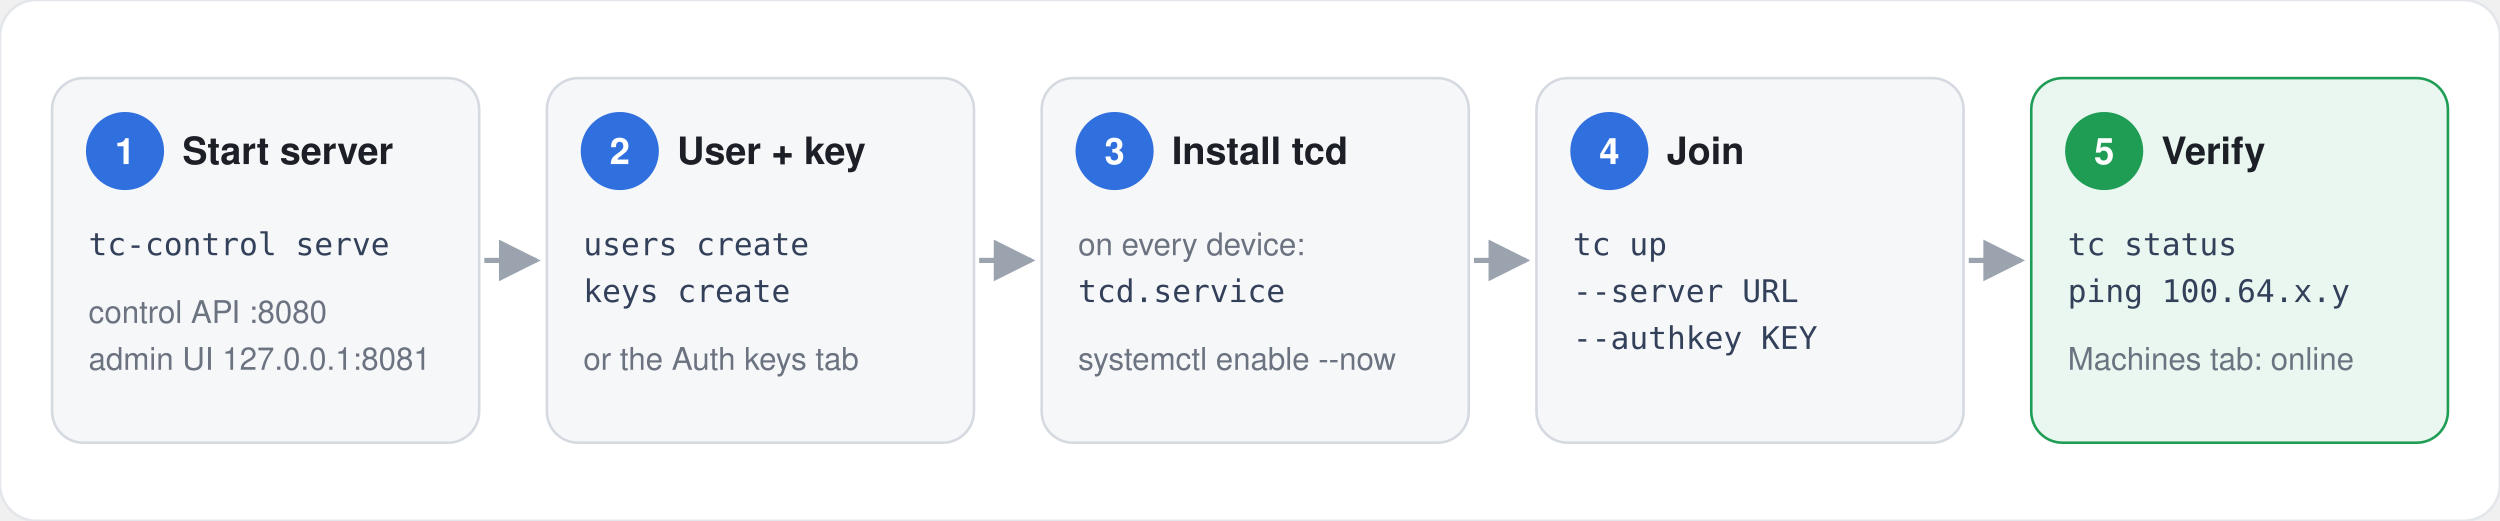
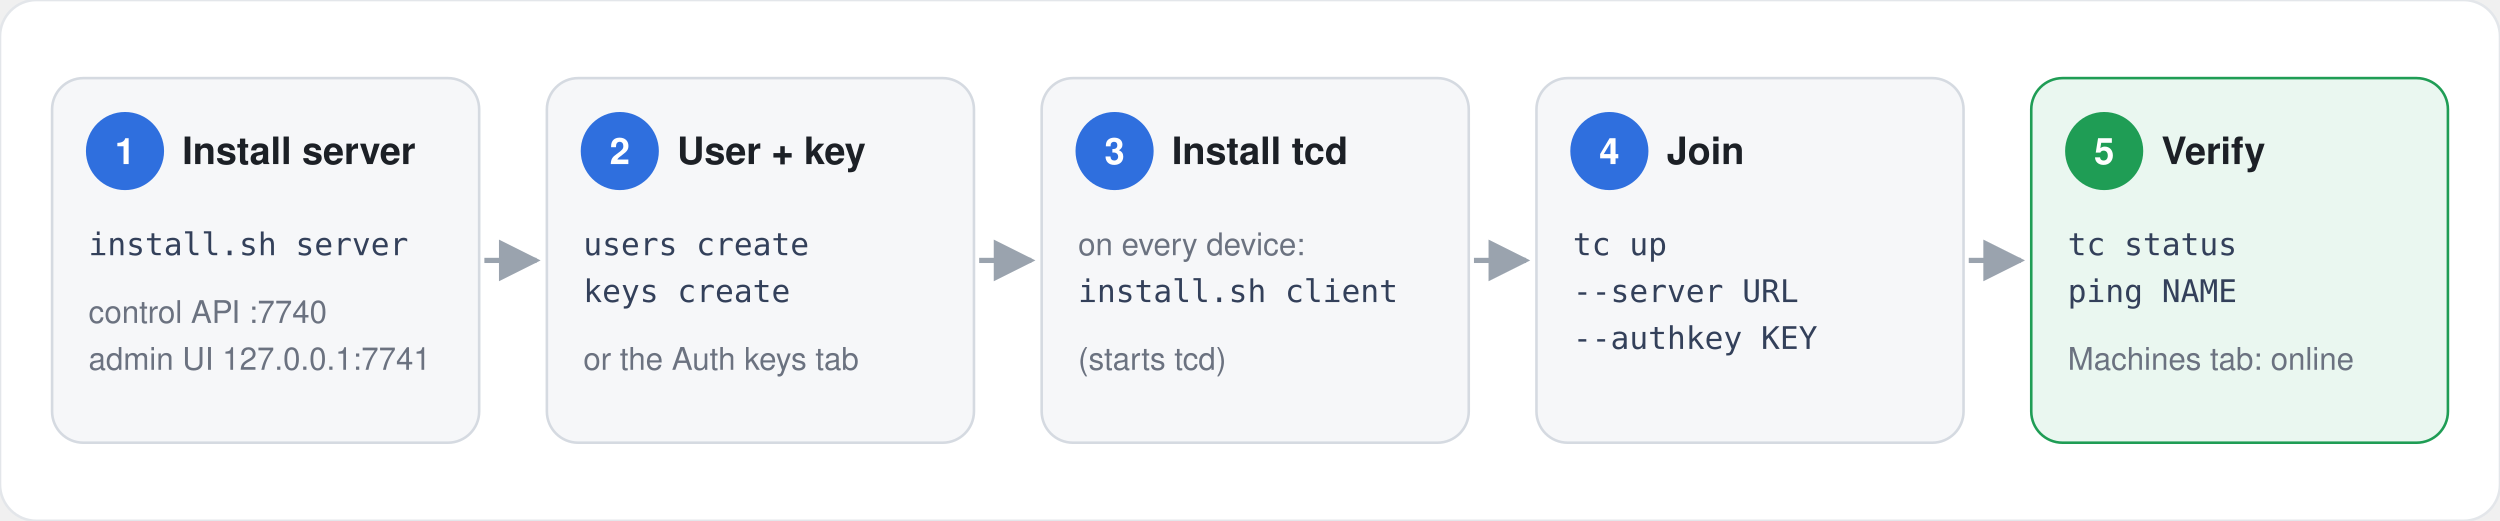
<svg xmlns="http://www.w3.org/2000/svg" viewBox="0 0 960 200" width="960" height="200" font-family="system-ui, -apple-system, 'Segoe UI', Helvetica, Arial, sans-serif">
  <defs>
    <marker id="a" viewBox="0 0 10 10" refX="9" refY="5" markerWidth="8" markerHeight="8" orient="auto">
      <path d="M0,0 L10,5 L0,10 z" fill="#9aa3ae" />
    </marker>
  </defs>
  <rect width="960" height="200" rx="14" fill="#ffffff" stroke="#e3e6ea" />
  <g>
    <rect x="20" y="30" width="164" height="140" rx="12" fill="#f6f7f9" stroke="#d5dae1" />
    <circle cx="48" cy="58" r="15" fill="#2f6fde" />
    <text x="48" y="63" text-anchor="middle" font-size="14" font-weight="700" fill="#fff">1</text>
-     <text x="70" y="63" font-size="14.5" font-weight="600" fill="#1c2026">Start server</text>
-     <text x="34" y="98" font-size="12" fill="#33405a" font-family="ui-monospace, 'DejaVu Sans Mono', monospace">tc-control serve</text>
-     <text x="34" y="124" font-size="12" fill="#6b7280">control API :8080</text>
-     <text x="34" y="142" font-size="12" fill="#6b7280">admin UI 127.0.0.1:8081</text>
+     <text x="70" y="63" font-size="14.5" font-weight="600" fill="#1c2026">Install server</text>
+     <text x="34" y="98" font-size="12" fill="#33405a" font-family="ui-monospace, 'DejaVu Sans Mono', monospace">install.sh server</text>
+     <text x="34" y="124" font-size="12" fill="#6b7280">control API :7740</text>
+     <text x="34" y="142" font-size="12" fill="#6b7280">admin UI 127.0.0.1:7741</text>
  </g>
  <line x1="186" y1="100" x2="206" y2="100" stroke="#9aa3ae" stroke-width="2" marker-end="url(#a)" />
  <g>
    <rect x="210" y="30" width="164" height="140" rx="12" fill="#f6f7f9" stroke="#d5dae1" />
    <circle cx="238" cy="58" r="15" fill="#2f6fde" />
    <text x="238" y="63" text-anchor="middle" font-size="14" font-weight="700" fill="#fff">2</text>
    <text x="260" y="63" font-size="14.5" font-weight="600" fill="#1c2026">User + key</text>
    <text x="224" y="98" font-size="12" fill="#33405a" font-family="ui-monospace, 'DejaVu Sans Mono', monospace">users create</text>
    <text x="224" y="116" font-size="12" fill="#33405a" font-family="ui-monospace, 'DejaVu Sans Mono', monospace">keys create</text>
    <text x="224" y="142" font-size="12" fill="#6b7280">or the Auth keys tab</text>
  </g>
  <line x1="376" y1="100" x2="396" y2="100" stroke="#9aa3ae" stroke-width="2" marker-end="url(#a)" />
  <g>
    <rect x="400" y="30" width="164" height="140" rx="12" fill="#f6f7f9" stroke="#d5dae1" />
    <circle cx="428" cy="58" r="15" fill="#2f6fde" />
    <text x="428" y="63" text-anchor="middle" font-size="14" font-weight="700" fill="#fff">3</text>
    <text x="450" y="63" font-size="14.5" font-weight="600" fill="#1c2026">Install tcd</text>
    <text x="414" y="98" font-size="12" fill="#6b7280">on every device:</text>
-     <text x="414" y="116" font-size="12" fill="#33405a" font-family="ui-monospace, 'DejaVu Sans Mono', monospace">tcd.service</text>
-     <text x="414" y="142" font-size="12" fill="#6b7280">systemctl enable --now</text>
+     <text x="414" y="116" font-size="12" fill="#33405a" font-family="ui-monospace, 'DejaVu Sans Mono', monospace">install.sh client</text>
+     <text x="414" y="142" font-size="12" fill="#6b7280">(starts tcd)</text>
  </g>
  <line x1="566" y1="100" x2="586" y2="100" stroke="#9aa3ae" stroke-width="2" marker-end="url(#a)" />
  <g>
    <rect x="590" y="30" width="164" height="140" rx="12" fill="#f6f7f9" stroke="#d5dae1" />
    <circle cx="618" cy="58" r="15" fill="#2f6fde" />
    <text x="618" y="63" text-anchor="middle" font-size="14" font-weight="700" fill="#fff">4</text>
    <text x="640" y="63" font-size="14.5" font-weight="600" fill="#1c2026">Join</text>
    <text x="604" y="98" font-size="12" fill="#33405a" font-family="ui-monospace, 'DejaVu Sans Mono', monospace">tc up</text>
    <text x="604" y="116" font-size="12" fill="#33405a" font-family="ui-monospace, 'DejaVu Sans Mono', monospace"> --server URL</text>
    <text x="604" y="134" font-size="12" fill="#33405a" font-family="ui-monospace, 'DejaVu Sans Mono', monospace"> --authkey KEY</text>
  </g>
  <line x1="756" y1="100" x2="776" y2="100" stroke="#9aa3ae" stroke-width="2" marker-end="url(#a)" />
  <g>
    <rect x="780" y="30" width="160" height="140" rx="12" fill="#eaf7f0" stroke="#1f9d55" />
    <circle cx="808" cy="58" r="15" fill="#1f9d55" />
    <text x="808" y="63" text-anchor="middle" font-size="14" font-weight="700" fill="#fff">5</text>
    <text x="830" y="63" font-size="14.5" font-weight="600" fill="#1c2026">Verify</text>
    <text x="794" y="98" font-size="12" fill="#33405a" font-family="ui-monospace, 'DejaVu Sans Mono', monospace">tc status</text>
-     <text x="794" y="116" font-size="12" fill="#33405a" font-family="ui-monospace, 'DejaVu Sans Mono', monospace">ping 100.64.x.y</text>
+     <text x="794" y="116" font-size="12" fill="#33405a" font-family="ui-monospace, 'DejaVu Sans Mono', monospace">ping NAME</text>
    <text x="794" y="142" font-size="12" fill="#6b7280">Machines tab: online</text>
  </g>
</svg>
